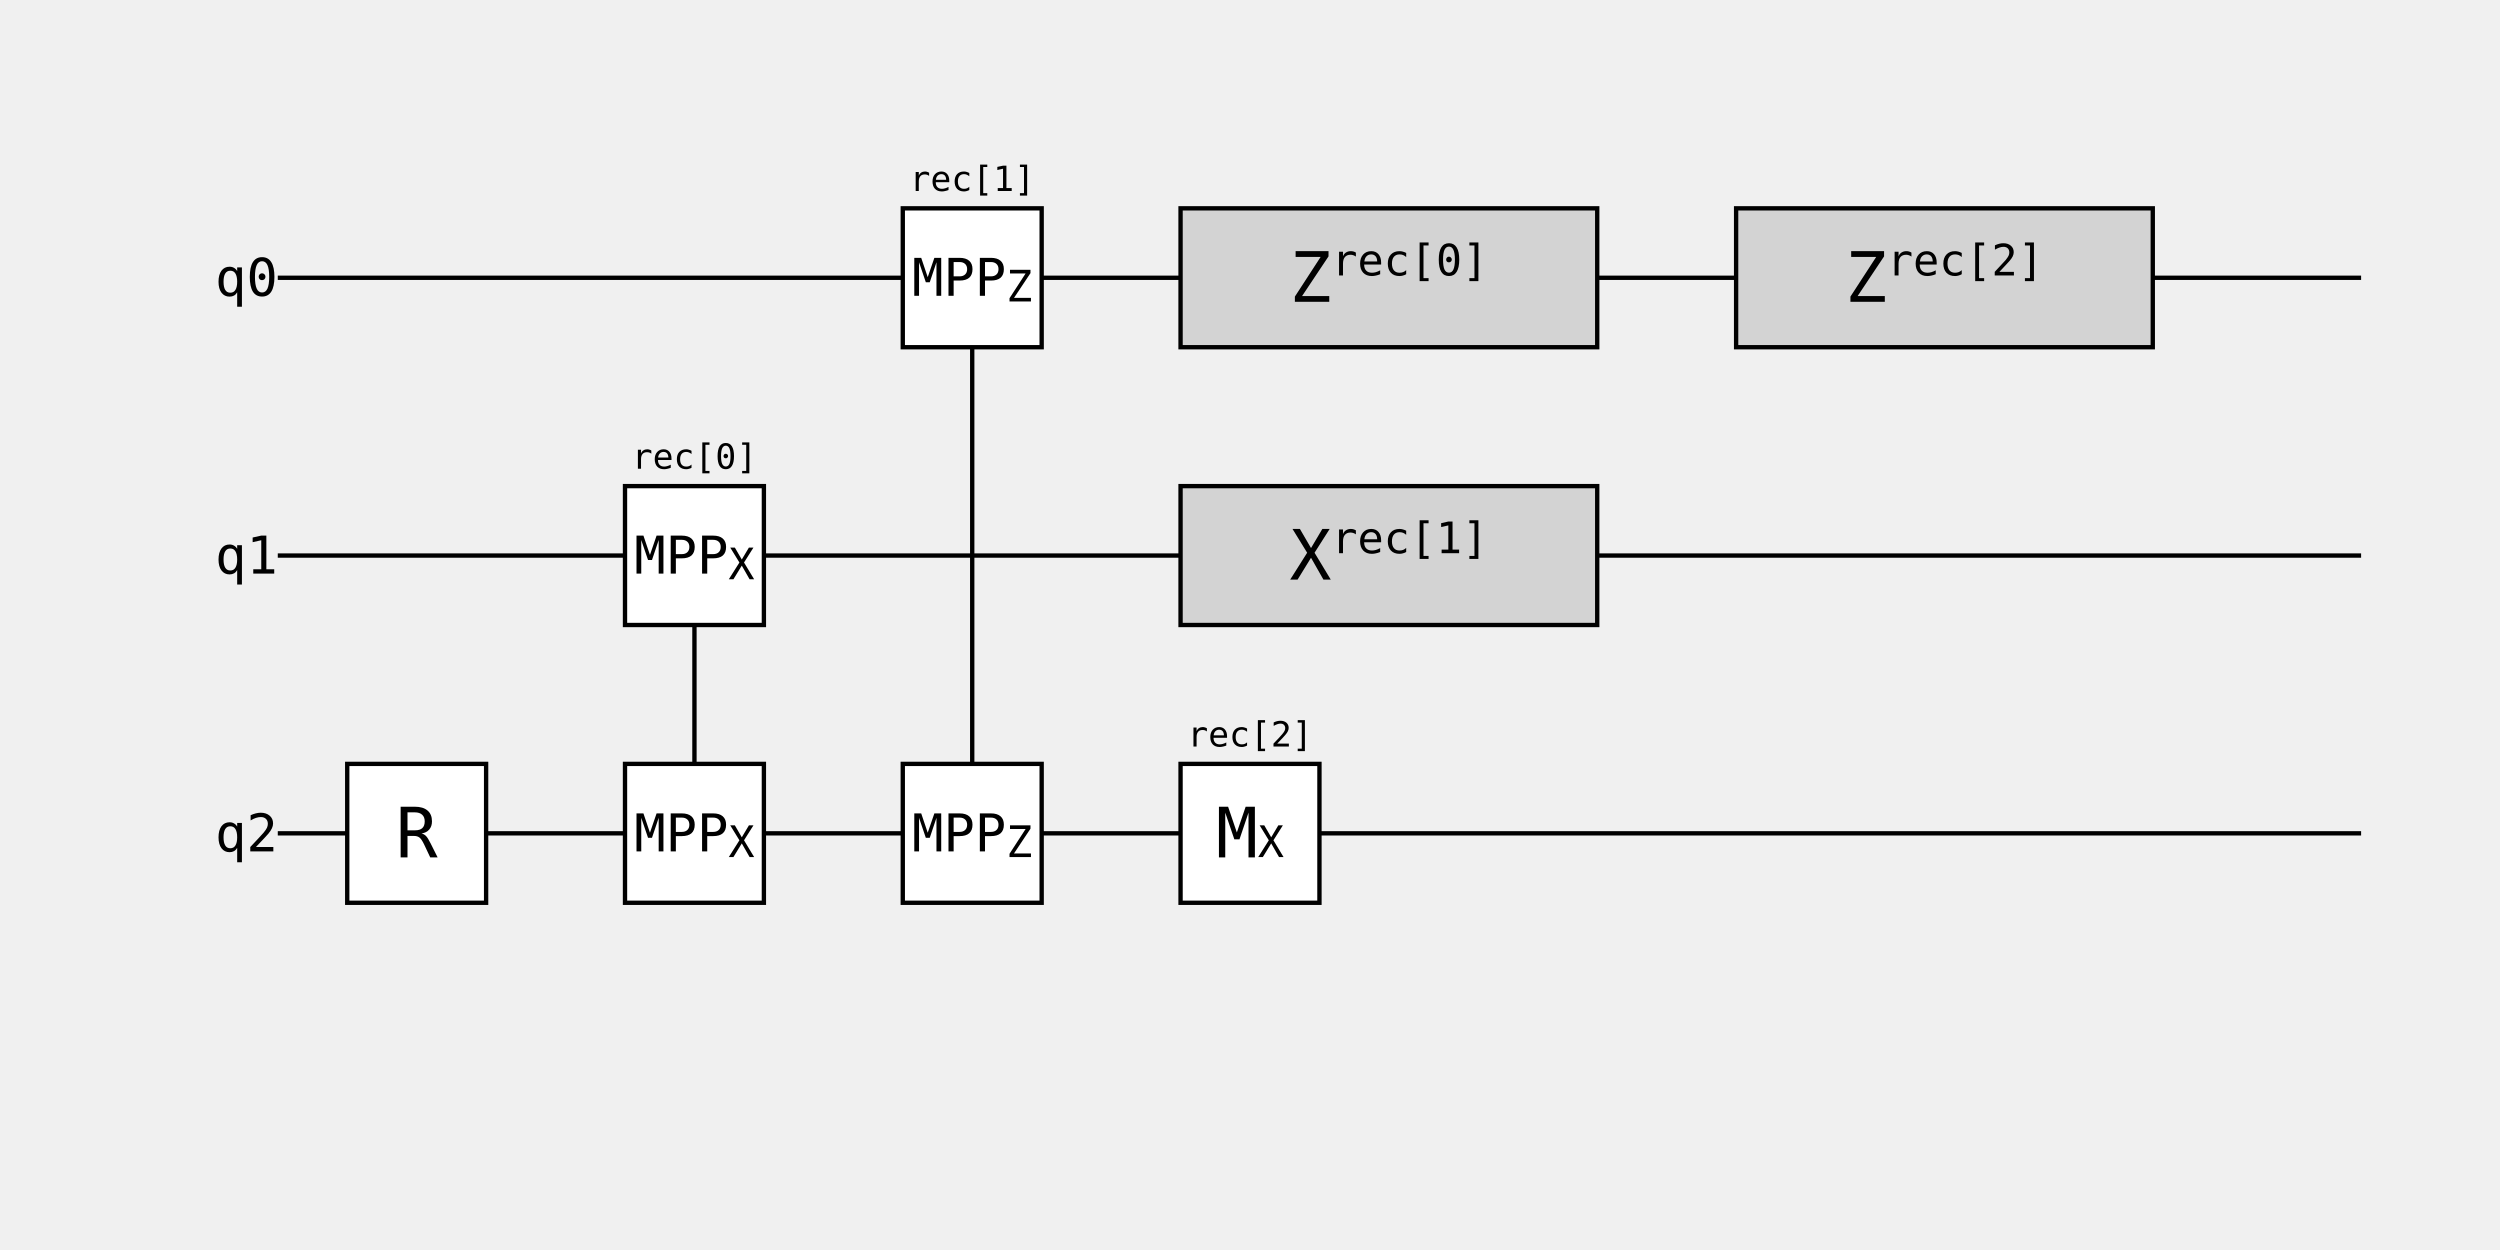
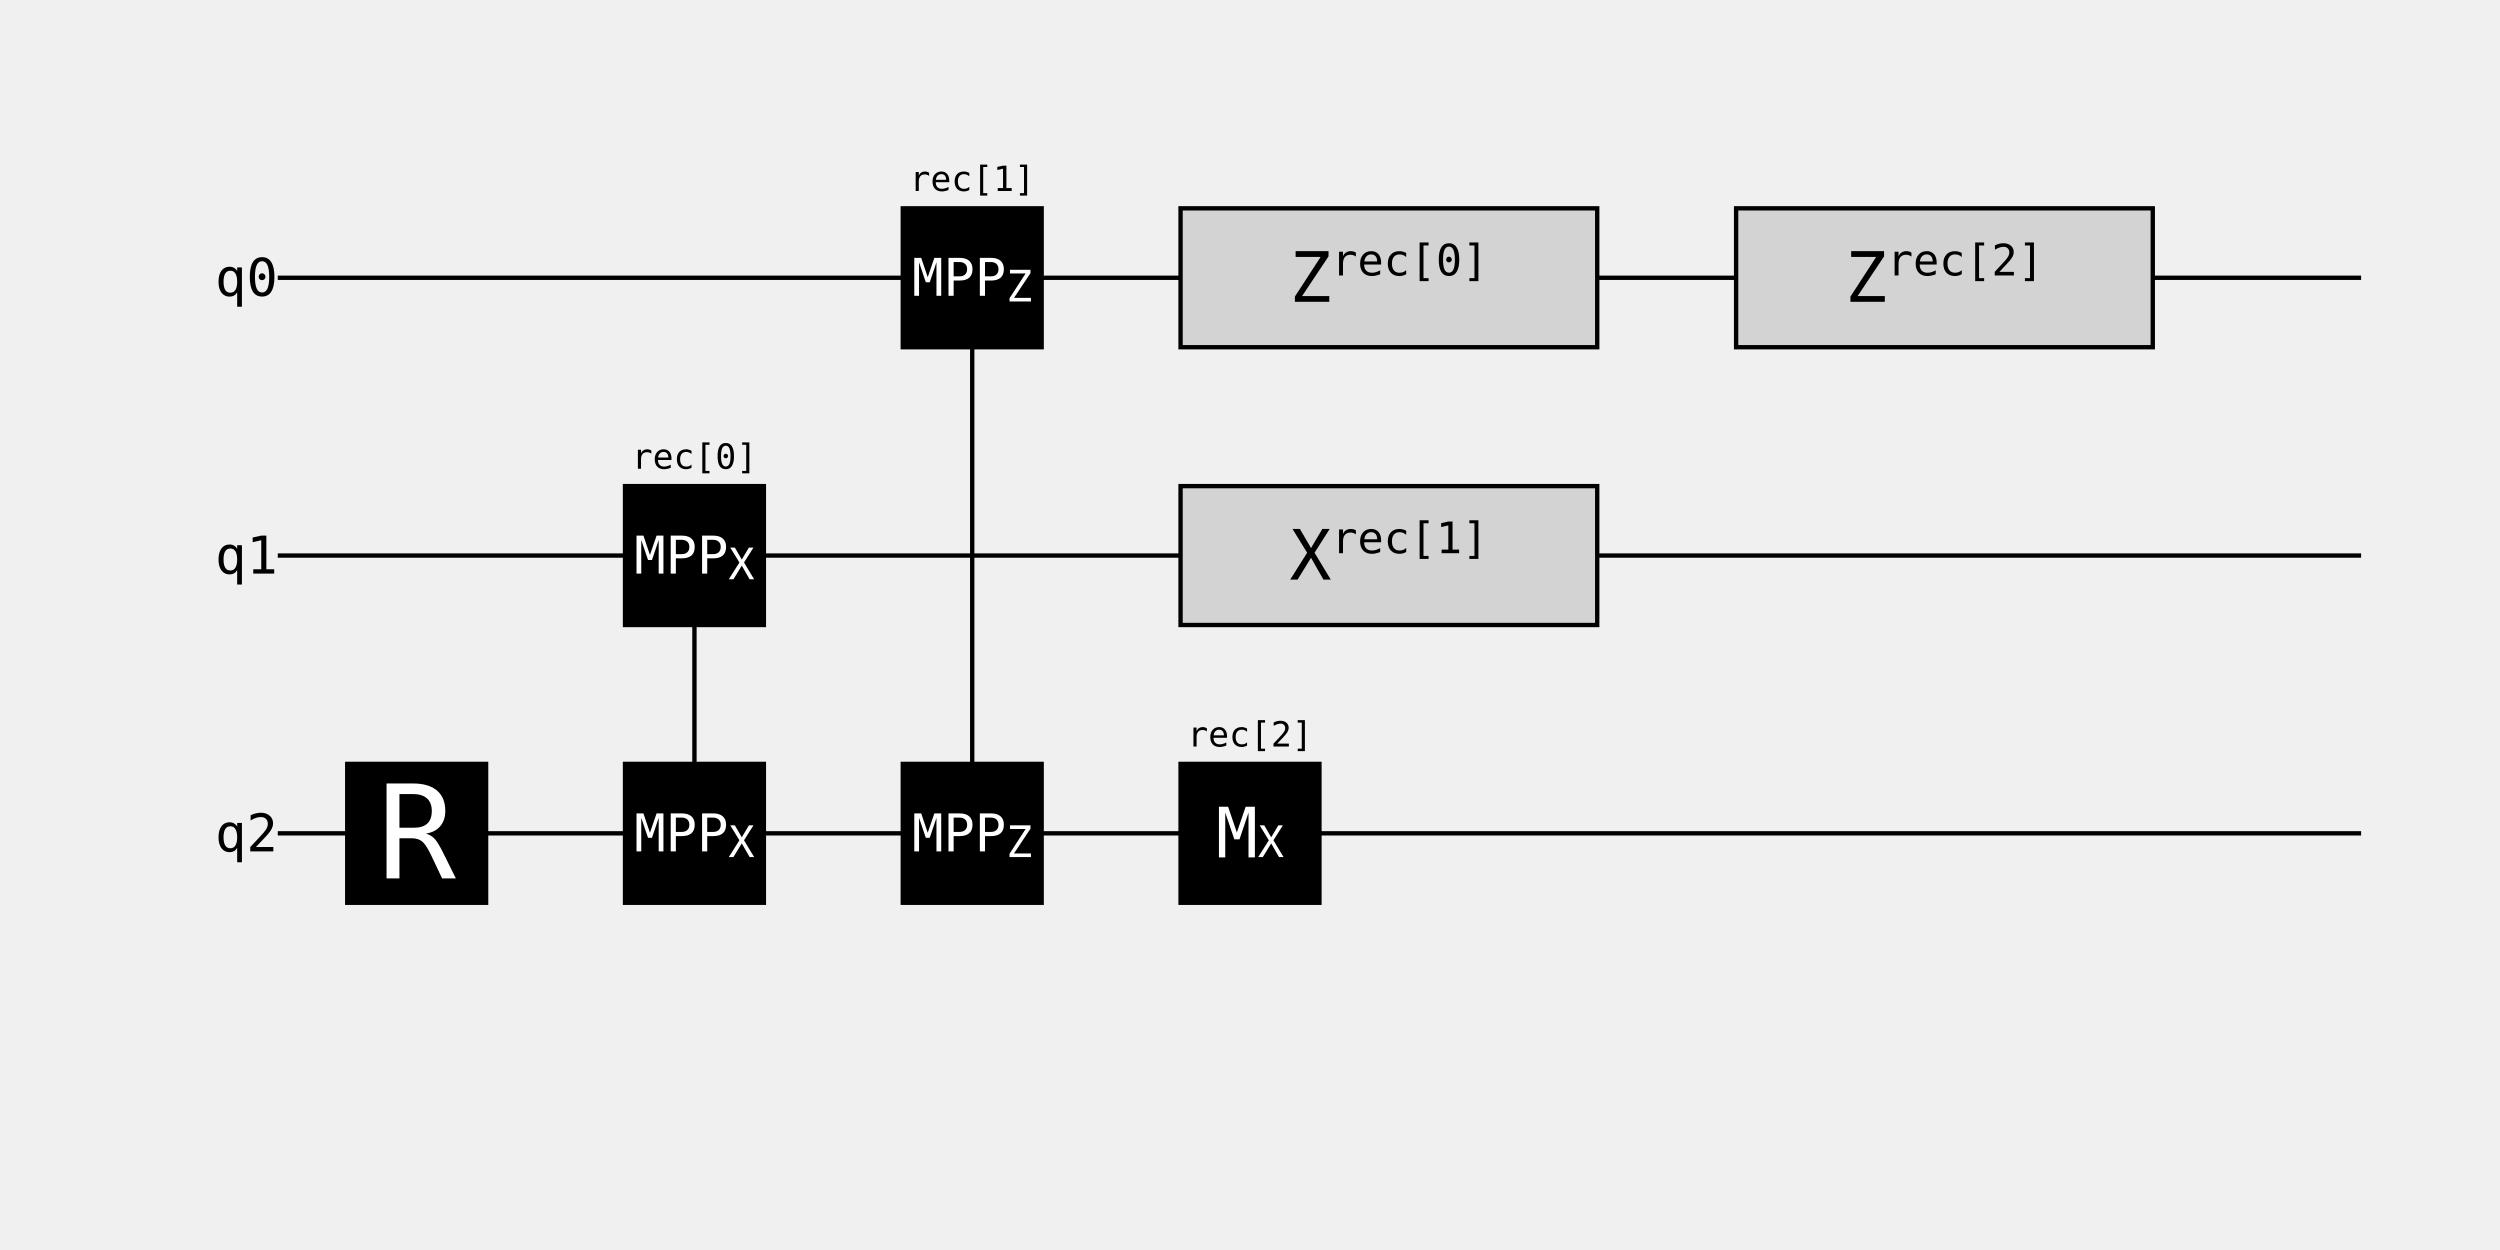
<svg xmlns="http://www.w3.org/2000/svg" viewBox="0 0 576 288" version="1.1">
  <path d="M64,64 L544,64 " stroke="black" />
  <text dominant-baseline="central" text-anchor="end" font-family="monospace" font-size="12" x="64" y="64">q0</text>
  <path d="M64,128 L544,128 " stroke="black" />
  <text dominant-baseline="central" text-anchor="end" font-family="monospace" font-size="12" x="64" y="128">q1</text>
  <path d="M64,192 L544,192 " stroke="black" />
  <text dominant-baseline="central" text-anchor="end" font-family="monospace" font-size="12" x="64" y="192">q2</text>
-   <rect x="80" y="176" width="32" height="32" stroke="black" fill="white" />
-   <text dominant-baseline="central" text-anchor="middle" font-family="monospace" font-size="16" x="96" y="192">R</text>
+   <rect x="80" y="176" width="32" height="32" stroke="black" fill="black" />
+   <text dominant-baseline="central" text-anchor="middle" font-family="monospace" font-size="30" x="96" y="192" fill="white">R</text>
  <path d="M160,128 L160,192 " stroke="black" />
-   <rect x="144" y="112" width="32" height="32" stroke="black" fill="white" />
-   <text dominant-baseline="central" text-anchor="middle" font-family="monospace" font-size="12" x="160" y="128">MPP<tspan baseline-shift="sub" font-size="10">X</tspan>
+   <rect x="144" y="112" width="32" height="32" stroke="black" fill="black" />
+   <text dominant-baseline="central" text-anchor="middle" font-family="monospace" font-size="12" x="160" y="128" fill="white">MPP<tspan baseline-shift="sub" font-size="10">X</tspan>
  </text>
  <text text-anchor="middle" font-family="monospace" font-size="8" x="160" y="108">rec[0]</text>
-   <rect x="144" y="176" width="32" height="32" stroke="black" fill="white" />
-   <text dominant-baseline="central" text-anchor="middle" font-family="monospace" font-size="12" x="160" y="192">MPP<tspan baseline-shift="sub" font-size="10">X</tspan>
+   <rect x="144" y="176" width="32" height="32" stroke="black" fill="black" />
+   <text dominant-baseline="central" text-anchor="middle" font-family="monospace" font-size="12" x="160" y="192" fill="white">MPP<tspan baseline-shift="sub" font-size="10">X</tspan>
  </text>
  <path d="M224,64 L224,192 " stroke="black" />
-   <rect x="208" y="48" width="32" height="32" stroke="black" fill="white" />
-   <text dominant-baseline="central" text-anchor="middle" font-family="monospace" font-size="12" x="224" y="64">MPP<tspan baseline-shift="sub" font-size="10">Z</tspan>
+   <rect x="208" y="48" width="32" height="32" stroke="black" fill="black" />
+   <text dominant-baseline="central" text-anchor="middle" font-family="monospace" font-size="12" x="224" y="64" fill="white">MPP<tspan baseline-shift="sub" font-size="10">Z</tspan>
  </text>
  <text text-anchor="middle" font-family="monospace" font-size="8" x="224" y="44">rec[1]</text>
-   <rect x="208" y="176" width="32" height="32" stroke="black" fill="white" />
-   <text dominant-baseline="central" text-anchor="middle" font-family="monospace" font-size="12" x="224" y="192">MPP<tspan baseline-shift="sub" font-size="10">Z</tspan>
+   <rect x="208" y="176" width="32" height="32" stroke="black" fill="black" />
+   <text dominant-baseline="central" text-anchor="middle" font-family="monospace" font-size="12" x="224" y="192" fill="white">MPP<tspan baseline-shift="sub" font-size="10">Z</tspan>
  </text>
-   <rect x="272" y="176" width="32" height="32" stroke="black" fill="white" />
-   <text dominant-baseline="central" text-anchor="middle" font-family="monospace" font-size="16" x="288" y="192">M<tspan baseline-shift="sub" font-size="10">X</tspan>
+   <rect x="272" y="176" width="32" height="32" stroke="black" fill="black" />
+   <text dominant-baseline="central" text-anchor="middle" font-family="monospace" font-size="16" x="288" y="192" fill="white">M<tspan baseline-shift="sub" font-size="10">X</tspan>
  </text>
  <text text-anchor="middle" font-family="monospace" font-size="8" x="288" y="172">rec[2]</text>
  <rect x="272" y="48" width="96" height="32" stroke="black" fill="lightgray" />
  <text dominant-baseline="central" text-anchor="middle" font-family="monospace" font-size="16" x="320" y="64">Z<tspan baseline-shift="super" font-size="10">rec[0]</tspan>
  </text>
  <rect x="272" y="112" width="96" height="32" stroke="black" fill="lightgray" />
  <text dominant-baseline="central" text-anchor="middle" font-family="monospace" font-size="16" x="320" y="128">X<tspan baseline-shift="super" font-size="10">rec[1]</tspan>
  </text>
  <rect x="400" y="48" width="96" height="32" stroke="black" fill="lightgray" />
  <text dominant-baseline="central" text-anchor="middle" font-family="monospace" font-size="16" x="448" y="64">Z<tspan baseline-shift="super" font-size="10">rec[2]</tspan>
  </text>
</svg>
